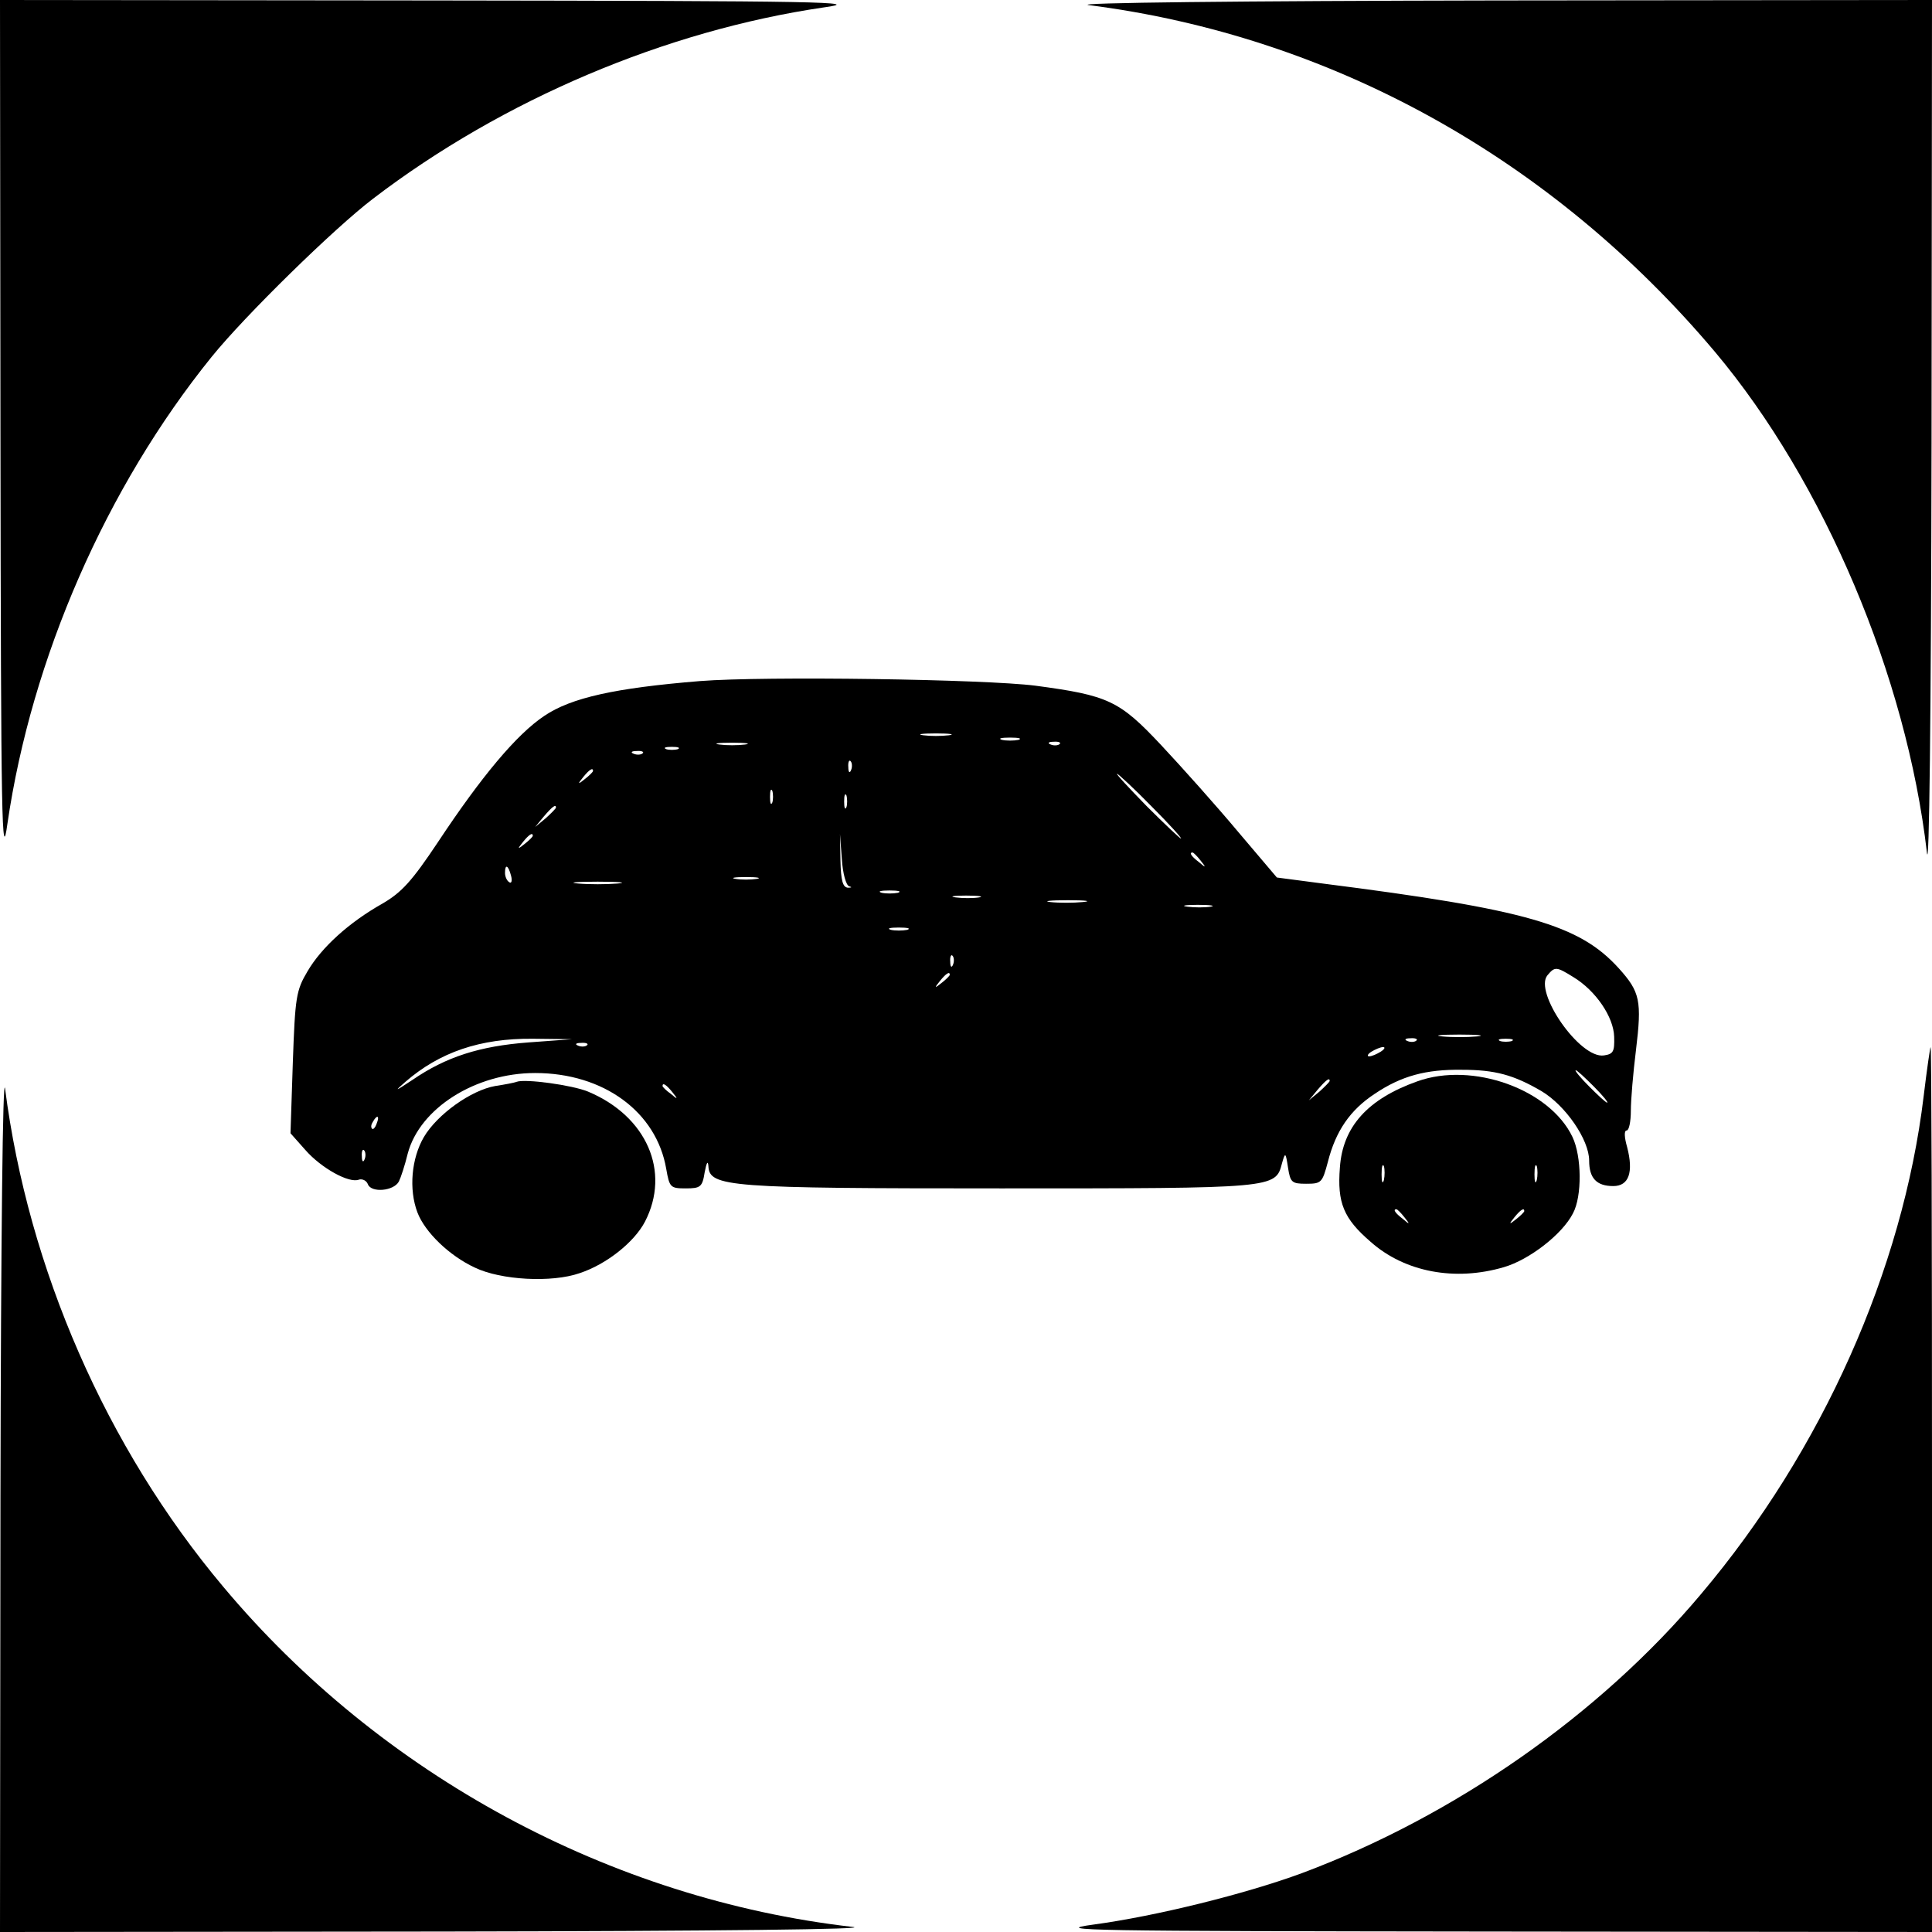
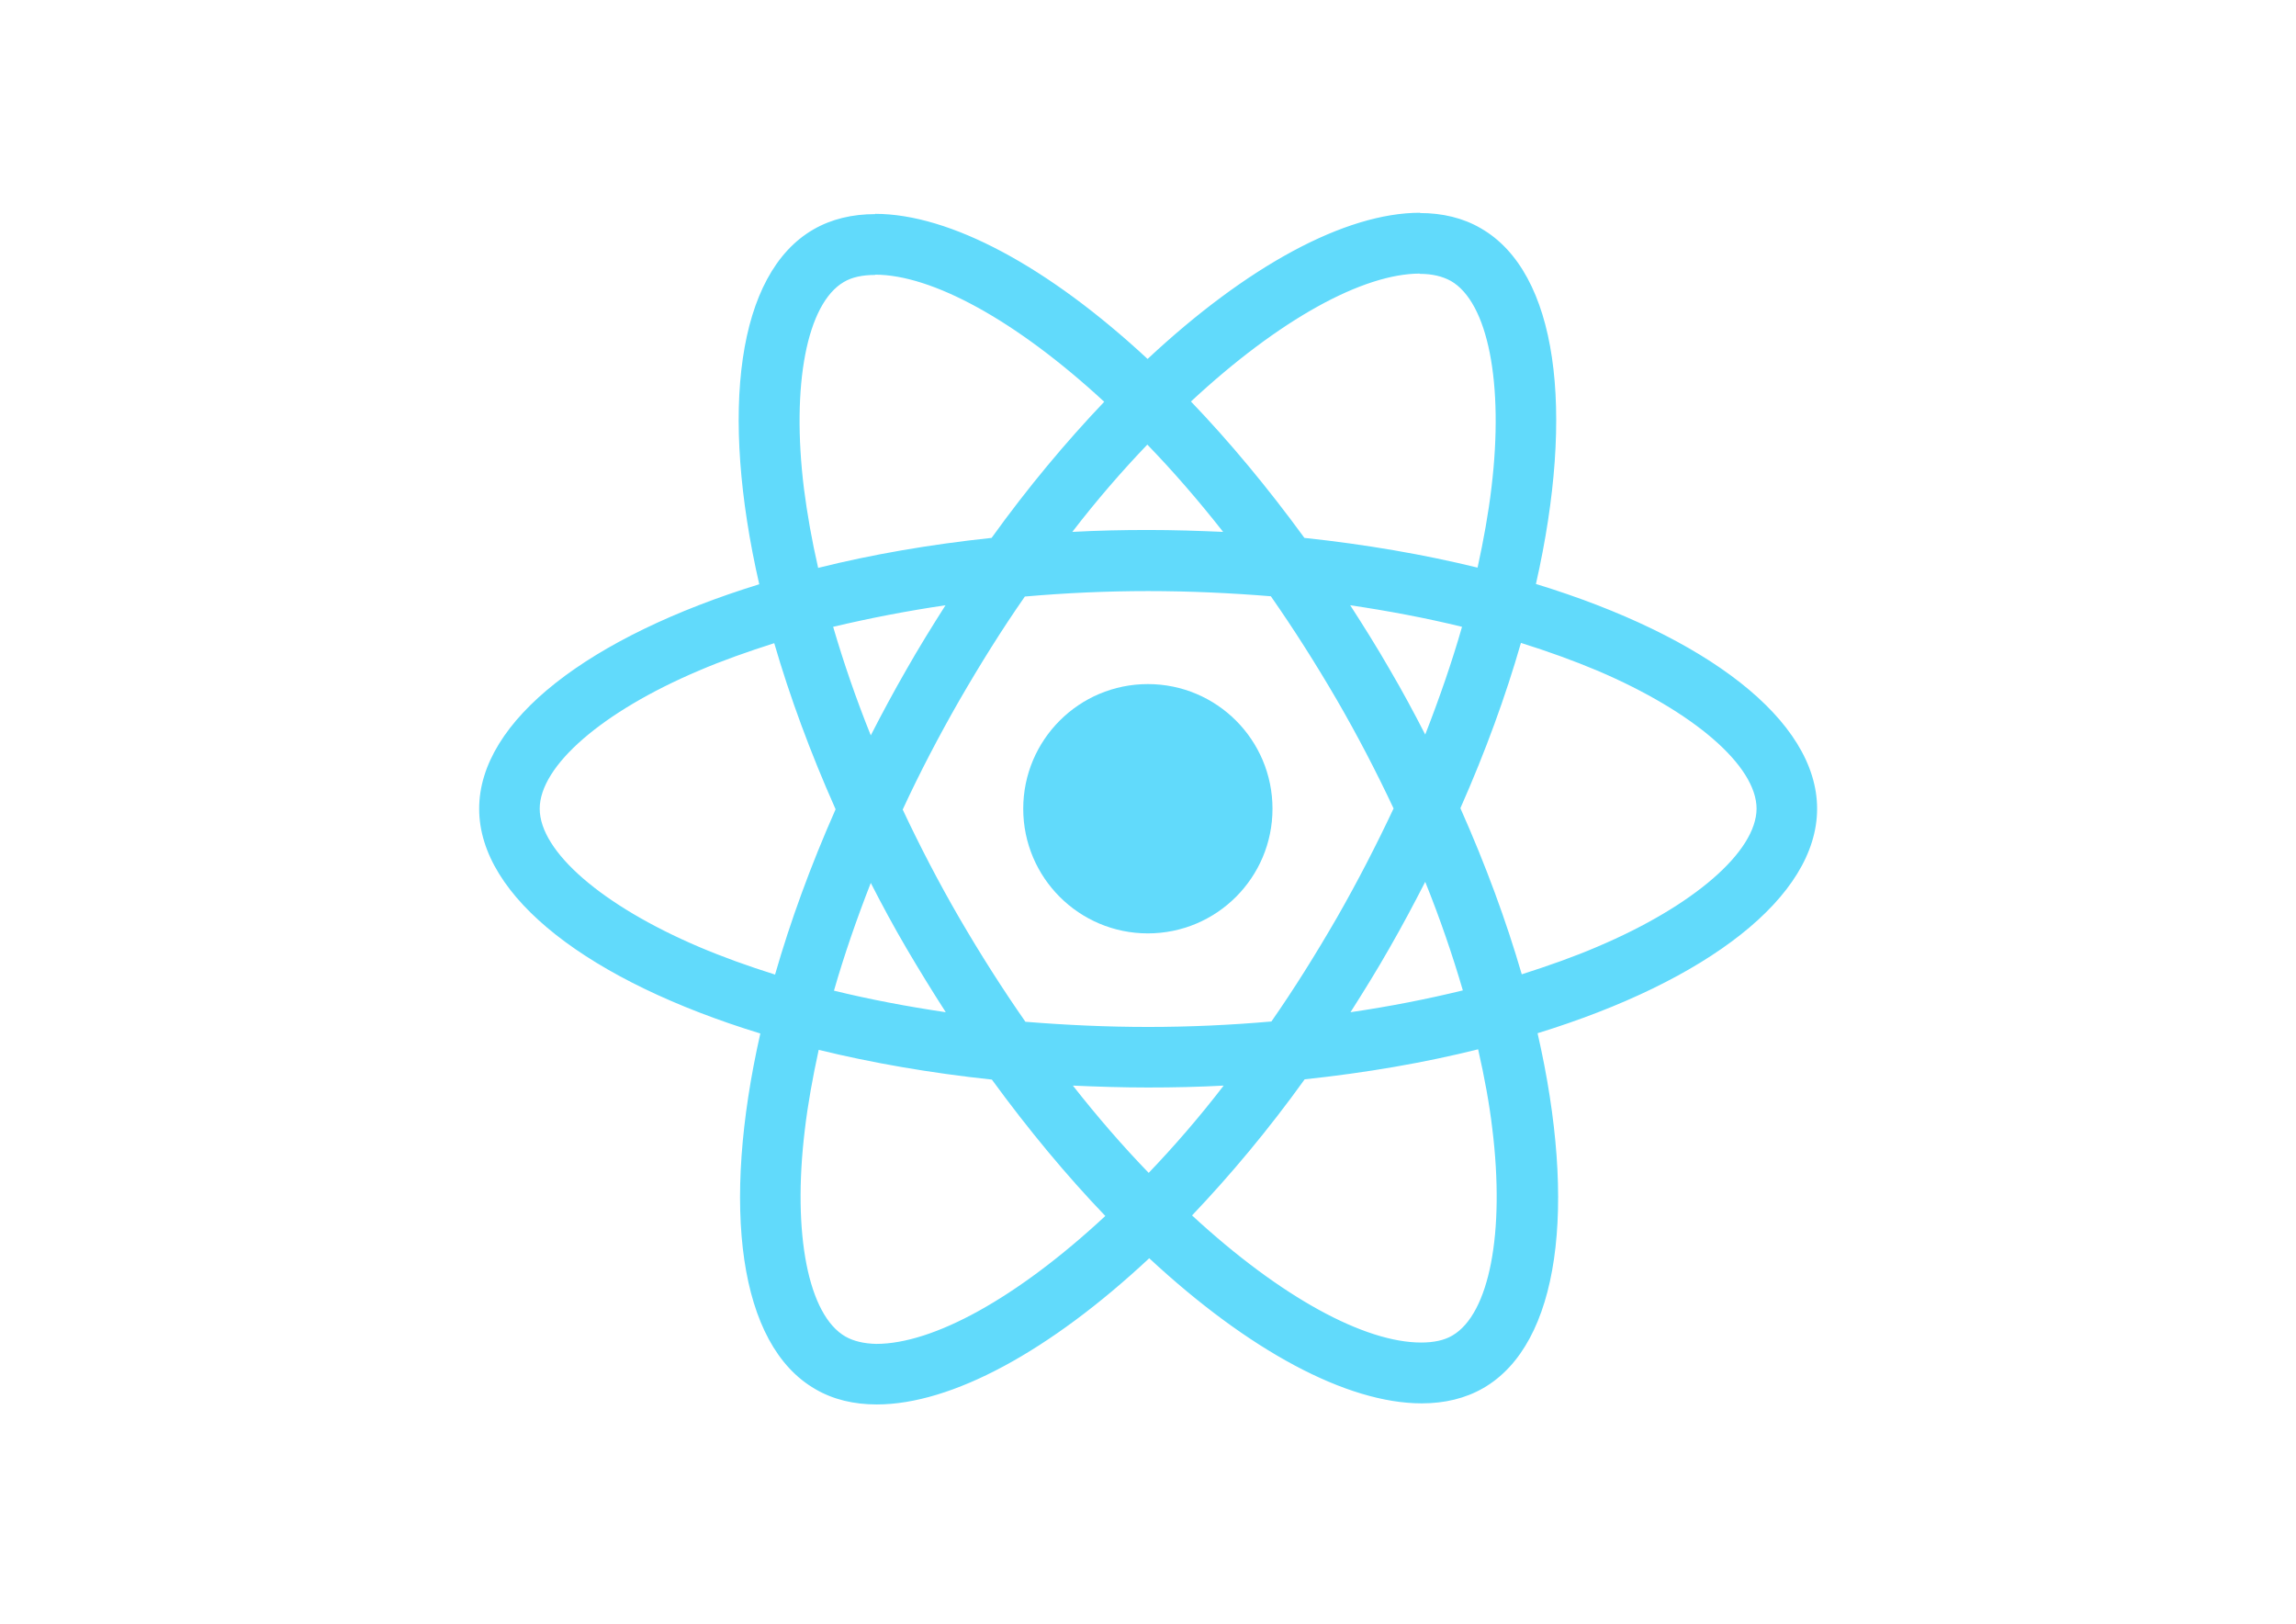
- <svg xmlns="http://www.w3.org/2000/svg" version="1.0" width="417pt" height="417pt" viewBox="0 0 417 417" preserveAspectRatio="xMidYMid meet">
-   <g transform="translate(0,417) scale(0.1,-0.1)" fill="#000000" stroke="none">
-     <path d="M1 3233 c1 -847 3 -929 15 -841 52 357 213 726 441 1008 72 89 264 277 348 341 280 214 632 363 973 413 88 12 6 14 -840 15 l-938 1 1 -937z" />
-     <path d="M2350 4159 c524 -67 1000 -331 1352 -749 235 -280 413 -700 457 -1080 5 -47 9 287 10 883 l1 957 -942 -1 c-555 -1 -916 -5 -878 -10z" />
-     <path d="M1511 2700 c-184 -15 -278 -36 -336 -75 -60 -40 -136 -131 -230 -273 -56 -84 -78 -108 -119 -132 -73 -41 -132 -95 -162 -146 -25 -42 -27 -56 -32 -198 l-5 -152 32 -36 c34 -39 95 -73 116 -64 7 2 16 -2 19 -10 7 -19 56 -15 67 6 4 8 13 35 19 60 26 98 146 174 275 174 148 0 262 -84 283 -207 7 -40 9 -42 42 -42 32 0 36 3 41 35 4 21 7 26 8 13 2 -45 43 -48 632 -48 592 0 592 0 606 54 7 25 8 24 13 -9 5 -32 8 -35 39 -35 33 0 35 2 47 47 17 67 48 112 101 147 58 39 111 53 188 52 72 0 112 -11 172 -46 52 -31 103 -105 103 -150 0 -38 16 -55 52 -55 34 0 44 30 30 84 -6 21 -7 36 -1 36 5 0 9 19 9 43 0 23 5 82 11 130 13 107 9 126 -37 177 -85 94 -199 127 -639 183 l-99 13 -84 99 c-46 55 -121 139 -166 187 -90 96 -114 107 -271 128 -109 14 -584 21 -724 10z m537 -117 c-16 -2 -40 -2 -55 0 -16 2 -3 4 27 4 30 0 43 -2 28 -4z m150 -10 c-10 -2 -26 -2 -35 0 -10 3 -2 5 17 5 19 0 27 -2 18 -5z m-590 -10 c-16 -2 -40 -2 -55 0 -16 2 -3 4 27 4 30 0 43 -2 28 -4z m679 1 c-3 -3 -12 -4 -19 -1 -8 3 -5 6 6 6 11 1 17 -2 13 -5z m-824 -11 c-7 -2 -19 -2 -25 0 -7 3 -2 5 12 5 14 0 19 -2 13 -5z m-76 -9 c-3 -3 -12 -4 -19 -1 -8 3 -5 6 6 6 11 1 17 -2 13 -5z m450 -36 c-3 -8 -6 -5 -6 6 -1 11 2 17 5 13 3 -3 4 -12 1 -19z m-557 -2 c0 -2 -8 -10 -17 -17 -16 -13 -17 -12 -4 4 13 16 21 21 21 13z m1205 -76 c38 -38 67 -70 64 -70 -2 0 -36 32 -74 70 -38 39 -67 70 -64 70 2 0 36 -31 74 -70z m-818 8 c-3 -7 -5 -2 -5 12 0 14 2 19 5 13 2 -7 2 -19 0 -25z m160 -10 c-3 -7 -5 -2 -5 12 0 14 2 19 5 13 2 -7 2 -19 0 -25z m-627 -1 c0 -2 -10 -12 -22 -23 l-23 -19 19 23 c18 21 26 27 26 19z m-50 -61 c0 -2 -8 -10 -17 -17 -16 -13 -17 -12 -4 4 13 16 21 21 21 13z m683 -109 c7 -2 5 -3 -3 -3 -11 1 -15 15 -16 59 l-1 57 4 -54 c2 -31 9 -57 16 -59z m758 56 c13 -16 12 -17 -3 -4 -17 13 -22 21 -14 21 2 0 10 -8 17 -17z m-1488 -33 c3 -11 1 -18 -4 -14 -5 3 -9 12 -9 20 0 20 7 17 13 -6z m530 -7 c-13 -2 -33 -2 -45 0 -13 2 -3 4 22 4 25 0 35 -2 23 -4z m-300 -10 c-24 -2 -62 -2 -85 0 -24 2 -5 4 42 4 47 0 66 -2 43 -4z m605 -20 c-10 -2 -26 -2 -35 0 -10 3 -2 5 17 5 19 0 27 -2 18 -5z m175 -10 c-13 -2 -35 -2 -50 0 -16 2 -5 4 22 4 28 0 40 -2 28 -4z m224 -10 c-20 -2 -52 -2 -70 0 -17 2 0 4 38 4 39 0 53 -2 32 -4z m276 -10 c-13 -2 -35 -2 -50 0 -16 2 -5 4 22 4 28 0 40 -2 28 -4z m-655 -50 c-10 -2 -26 -2 -35 0 -10 3 -2 5 17 5 19 0 27 -2 18 -5z m99 -75 c-3 -8 -6 -5 -6 6 -1 11 2 17 5 13 3 -3 4 -12 1 -19z m1339 -27 c48 -29 87 -86 88 -129 1 -32 -2 -37 -22 -40 -52 -8 -152 137 -122 173 16 19 19 19 56 -4z m-1346 5 c0 -2 -8 -10 -17 -17 -16 -13 -17 -12 -4 4 13 16 21 21 21 13z m1138 -133 c-21 -2 -55 -2 -75 0 -21 2 -4 4 37 4 41 0 58 -2 38 -4z m-2048 -13 c-105 -8 -177 -31 -250 -81 -38 -25 -40 -26 -15 -4 74 64 161 94 275 93 l85 -1 -95 -7z m1917 4 c-3 -3 -12 -4 -19 -1 -8 3 -5 6 6 6 11 1 17 -2 13 -5z m206 -1 c-7 -2 -19 -2 -25 0 -7 3 -2 5 12 5 14 0 19 -2 13 -5z m-1996 -9 c-3 -3 -12 -4 -19 -1 -8 3 -5 6 6 6 11 1 17 -2 13 -5z m1713 -14 c-8 -5 -19 -10 -25 -10 -5 0 -3 5 5 10 8 5 20 10 25 10 6 0 3 -5 -5 -10z m460 -75 c19 -19 32 -35 29 -35 -3 0 -20 16 -39 35 -19 19 -32 35 -29 35 3 0 20 -16 39 -35z m-570 12 c0 -2 -10 -12 -22 -23 l-23 -19 19 23 c18 21 26 27 26 19z m-1419 -24 c13 -16 12 -17 -3 -4 -10 7 -18 15 -18 17 0 8 8 3 21 -13z m-638 -68 c-3 -9 -8 -14 -10 -11 -3 3 -2 9 2 15 9 16 15 13 8 -4z m-26 -77 c-3 -8 -6 -5 -6 6 -1 11 2 17 5 13 3 -3 4 -12 1 -19z" />
-     <path d="M4152 1804 c-45 -374 -219 -765 -480 -1074 -219 -261 -533 -480 -862 -603 -122 -45 -316 -93 -450 -111 -95 -13 -15 -14 853 -15 l957 -1 0 955 c0 525 -1 955 -3 955 -1 0 -8 -48 -15 -106z" />
-     <path d="M1 943 l-1 -943 958 1 c595 1 929 5 882 10 -523 60 -1018 328 -1358 734 -253 301 -421 687 -471 1075 -5 38 -9 -323 -10 -877z" />
-     <path d="M3059 1836 c-107 -38 -161 -98 -167 -186 -6 -76 8 -110 66 -160 74 -66 183 -86 288 -55 55 16 126 71 149 116 20 37 19 123 -1 165 -49 103 -216 163 -335 120z m-72 -213 c-3 -10 -5 -4 -5 12 0 17 2 24 5 18 2 -7 2 -21 0 -30z m330 0 c-3 -10 -5 -4 -5 12 0 17 2 24 5 18 2 -7 2 -21 0 -30z m-286 -80 c13 -16 12 -17 -3 -4 -17 13 -22 21 -14 21 2 0 10 -8 17 -17z m259 13 c0 -2 -8 -10 -17 -17 -16 -13 -17 -12 -4 4 13 16 21 21 21 13z" />
-     <path d="M1115 1835 c-5 -2 -26 -6 -46 -9 -52 -9 -125 -61 -154 -110 -27 -46 -33 -113 -14 -163 16 -42 68 -93 124 -119 56 -27 166 -33 226 -12 58 19 118 67 141 111 56 108 4 228 -123 281 -34 14 -136 28 -154 21z" />
+ <svg xmlns="http://www.w3.org/2000/svg" viewBox="0 0 841.9 595.3">
+   <g fill="#61DAFB">
+     <path d="M666.3 296.5c0-32.5-40.7-63.3-103.1-82.4 14.4-63.6 8-114.2-20.2-130.4-6.5-3.8-14.1-5.6-22.4-5.6v22.3c4.6 0 8.3.9 11.4 2.6 13.6 7.8 19.5 37.5 14.9 75.7-1.1 9.4-2.9 19.3-5.1 29.4-19.6-4.8-41-8.5-63.5-10.9-13.5-18.5-27.5-35.3-41.6-50 32.6-30.3 63.2-46.9 84-46.9V78c-27.5 0-63.5 19.6-99.9 53.6-36.4-33.8-72.4-53.2-99.9-53.2v22.3c20.7 0 51.4 16.5 84 46.6-14 14.7-28 31.4-41.3 49.9-22.6 2.4-44 6.1-63.6 11-2.3-10-4-19.7-5.2-29-4.7-38.2 1.1-67.9 14.6-75.8 3-1.8 6.9-2.6 11.5-2.6V78.5c-8.4 0-16 1.8-22.6 5.6-28.1 16.2-34.4 66.7-19.9 130.1-62.2 19.2-102.7 49.9-102.7 82.3 0 32.5 40.7 63.3 103.1 82.4-14.4 63.6-8 114.2 20.2 130.4 6.5 3.8 14.1 5.6 22.5 5.6 27.5 0 63.5-19.6 99.9-53.6 36.4 33.8 72.4 53.2 99.9 53.2 8.4 0 16-1.8 22.6-5.6 28.1-16.2 34.4-66.7 19.9-130.1 62-19.1 102.5-49.9 102.5-82.3zm-130.2-66.7c-3.7 12.9-8.3 26.2-13.5 39.5-4.1-8-8.4-16-13.1-24-4.6-8-9.5-15.8-14.4-23.4 14.2 2.1 27.9 4.7 41 7.9zm-45.8 106.5c-7.8 13.5-15.8 26.3-24.1 38.2-14.9 1.3-30 2-45.2 2-15.1 0-30.2-.7-45-1.9-8.3-11.9-16.4-24.6-24.2-38-7.6-13.1-14.5-26.4-20.8-39.8 6.2-13.4 13.2-26.8 20.7-39.9 7.8-13.5 15.8-26.3 24.1-38.2 14.9-1.3 30-2 45.2-2 15.1 0 30.2.7 45 1.9 8.3 11.9 16.4 24.6 24.2 38 7.6 13.1 14.5 26.4 20.8 39.8-6.3 13.4-13.2 26.8-20.7 39.9zm32.3-13c5.4 13.4 10 26.8 13.8 39.8-13.1 3.2-26.9 5.9-41.2 8 4.9-7.7 9.8-15.6 14.4-23.7 4.6-8 8.9-16.1 13-24.1zM421.2 430c-9.3-9.6-18.6-20.3-27.8-32 9 .4 18.2.7 27.5.7 9.4 0 18.7-.2 27.8-.7-9 11.7-18.3 22.4-27.5 32zm-74.4-58.9c-14.2-2.1-27.9-4.7-41-7.9 3.7-12.9 8.3-26.2 13.5-39.5 4.1 8 8.4 16 13.1 24 4.7 8 9.5 15.8 14.4 23.4zM420.7 163c9.3 9.6 18.6 20.3 27.8 32-9-.4-18.2-.7-27.5-.7-9.4 0-18.7.2-27.8.7 9-11.7 18.3-22.4 27.5-32zm-74 58.9c-4.9 7.7-9.8 15.6-14.4 23.7-4.6 8-8.9 16-13 24-5.4-13.4-10-26.8-13.8-39.8 13.1-3.1 26.9-5.8 41.2-7.9zm-90.5 125.2c-35.4-15.1-58.3-34.9-58.3-50.6 0-15.7 22.9-35.6 58.3-50.6 8.6-3.7 18-7 27.7-10.1 5.7 19.6 13.2 40 22.5 60.9-9.2 20.8-16.6 41.1-22.2 60.6-9.9-3.1-19.3-6.5-28-10.2zM310 490c-13.6-7.8-19.5-37.5-14.9-75.7 1.1-9.4 2.9-19.3 5.1-29.4 19.6 4.8 41 8.5 63.5 10.9 13.5 18.5 27.5 35.3 41.6 50-32.6 30.3-63.2 46.9-84 46.9-4.5-.1-8.3-1-11.3-2.7zm237.2-76.2c4.7 38.2-1.1 67.9-14.6 75.8-3 1.8-6.9 2.6-11.5 2.6-20.7 0-51.4-16.5-84-46.6 14-14.7 28-31.4 41.3-49.9 22.6-2.4 44-6.1 63.6-11 2.3 10.1 4.1 19.8 5.2 29.1zm38.5-66.7c-8.6 3.7-18 7-27.7 10.1-5.7-19.6-13.2-40-22.5-60.9 9.2-20.8 16.6-41.1 22.2-60.6 9.9 3.1 19.3 6.5 28.1 10.2 35.4 15.1 58.3 34.9 58.3 50.6-.1 15.7-23 35.6-58.4 50.6zM320.8 78.4z" />
+     <circle cx="420.9" cy="296.5" r="45.7" />
+     <path d="M520.5 78.1z" />
  </g>
</svg>
